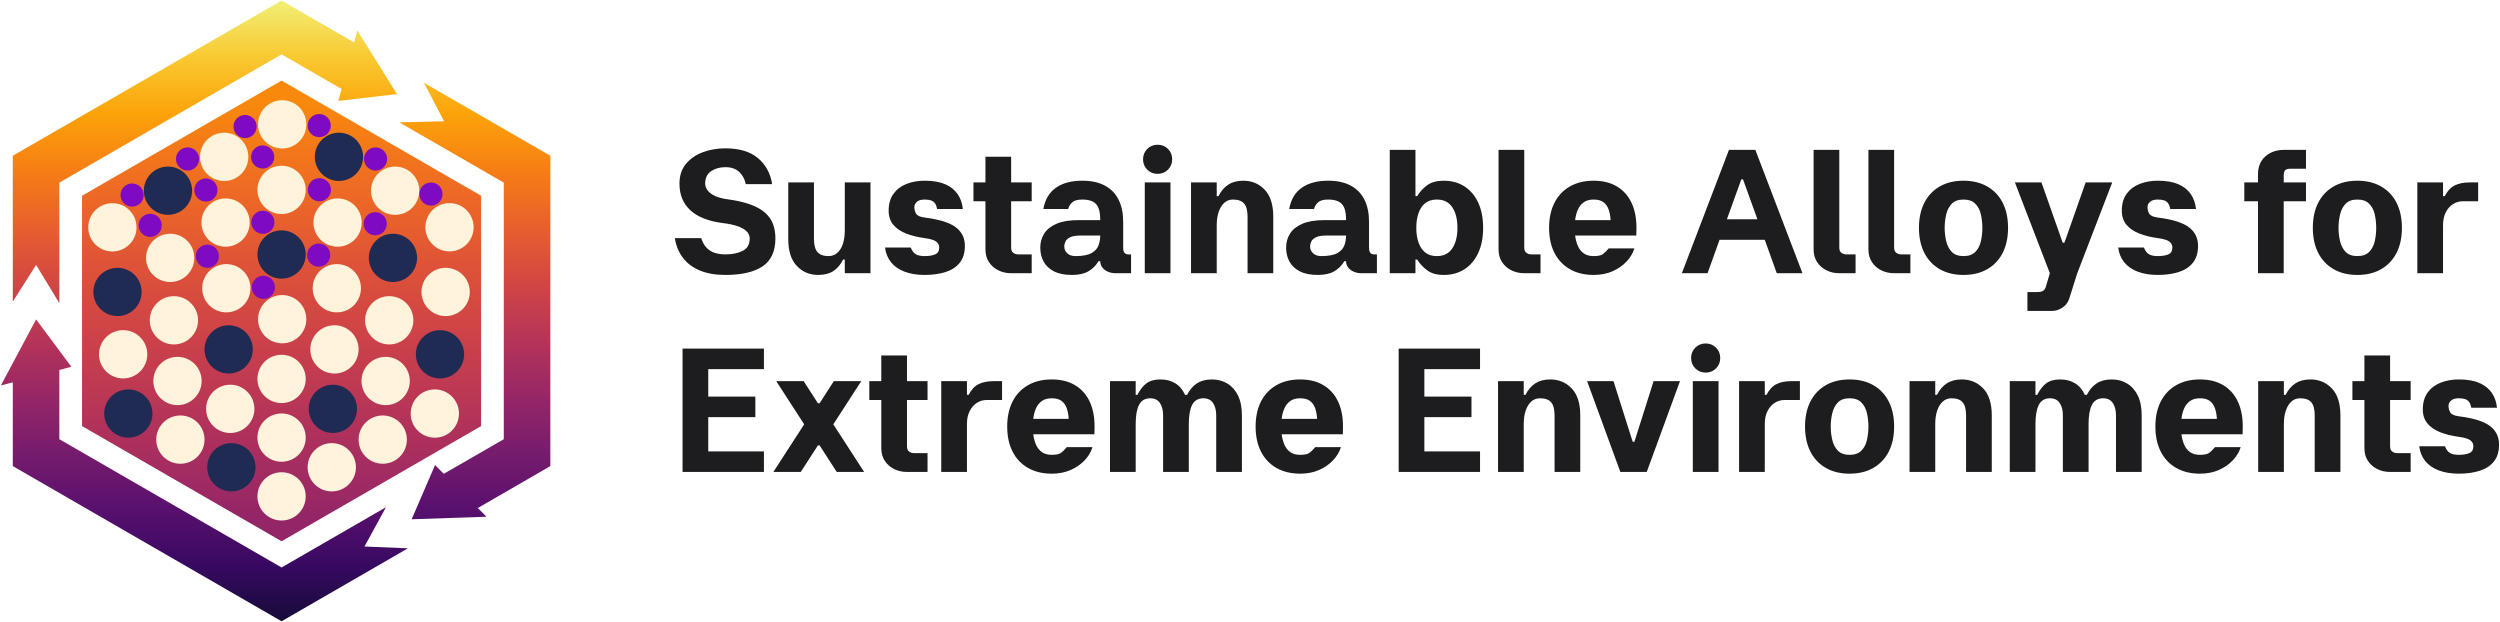
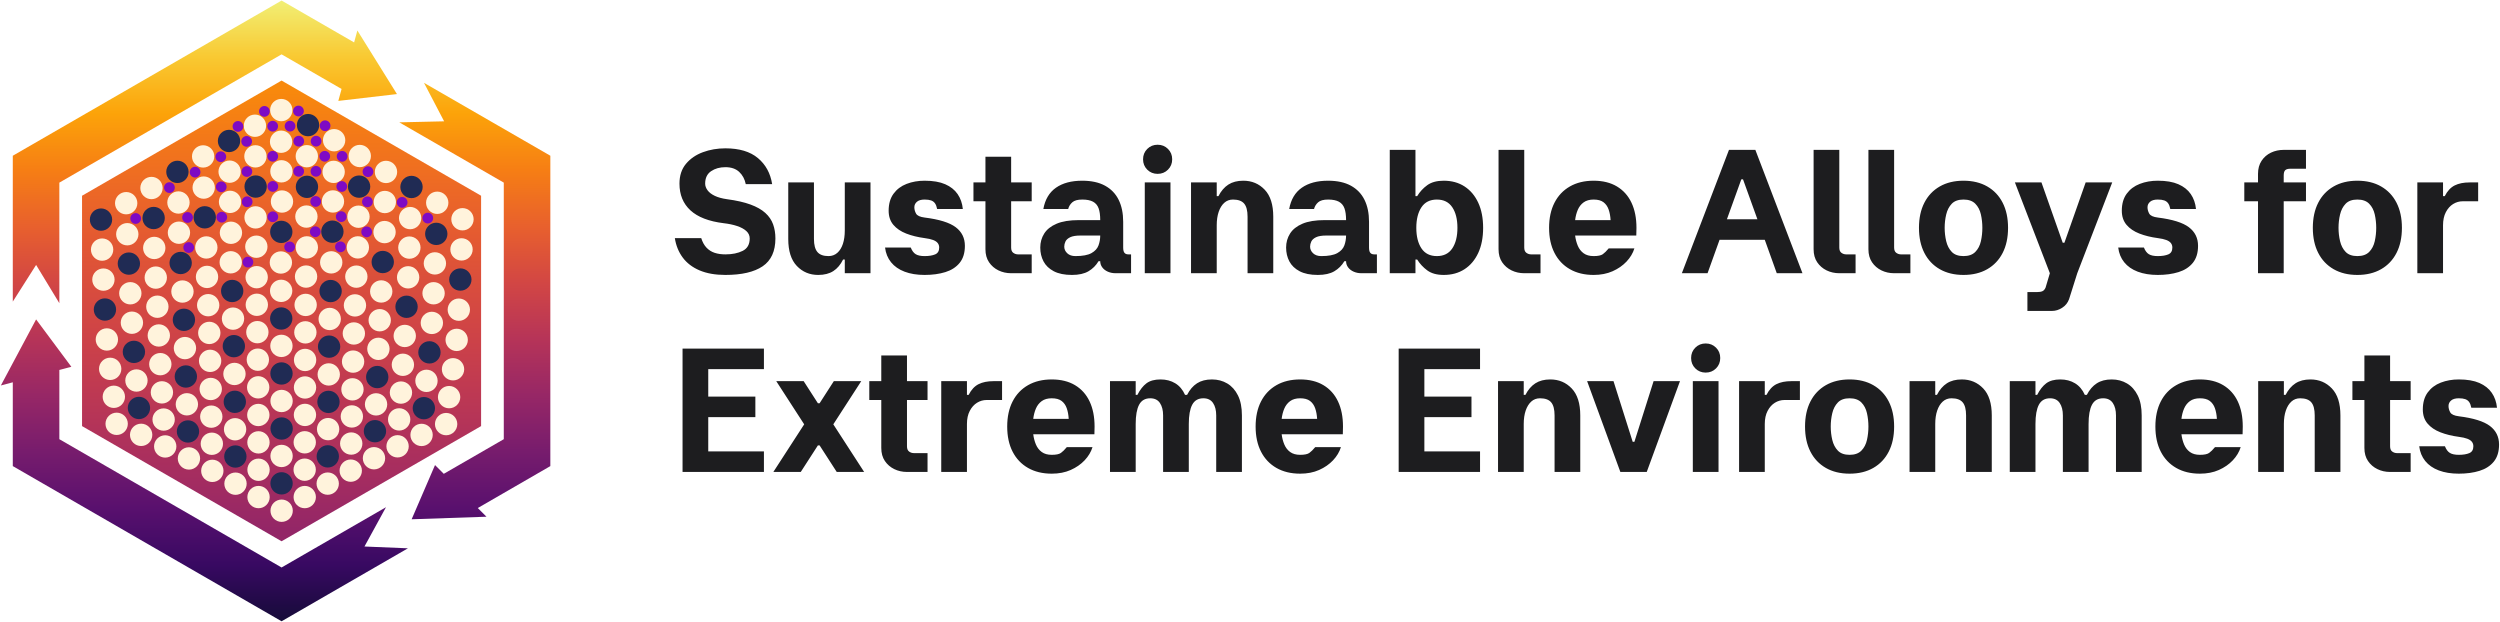
<svg xmlns="http://www.w3.org/2000/svg" viewBox="11.500 2.000 787.500 196.000" width="788" height="196">
  <svg x="0.00" y="0.00" width="200.00" height="200.00" viewBox="4 4 92 92" overflow="visible">
    <defs>
      <linearGradient id="ga" gradientUnits="userSpaceOnUse" x1="50" y1="5.0" x2="50" y2="95.0">
        <stop offset="0.000" stop-color="#f1ef75" />
        <stop offset="0.091" stop-color="#f9c932" />
        <stop offset="0.182" stop-color="#fca309" />
        <stop offset="0.273" stop-color="#f67e14" />
        <stop offset="0.364" stop-color="#e8602d" />
        <stop offset="0.455" stop-color="#d24644" />
        <stop offset="0.545" stop-color="#b63458" />
        <stop offset="0.636" stop-color="#972766" />
        <stop offset="0.727" stop-color="#771c6d" />
        <stop offset="0.818" stop-color="#59106e" />
        <stop offset="0.909" stop-color="#380962" />
        <stop offset="1.000" stop-color="#160b39" />
      </linearGradient>
-       <linearGradient id="gi" gradientUnits="userSpaceOnUse" x1="50" y1="19.79" x2="50" y2="79.89">
+       <linearGradient id="gi" gradientUnits="userSpaceOnUse" x1="50" y1="17.88" x2="50" y2="81.97">
        <stop offset="0.000" stop-color="#f8890c" />
        <stop offset="0.111" stop-color="#f37819" />
        <stop offset="0.222" stop-color="#ed6925" />
        <stop offset="0.333" stop-color="#e45a31" />
        <stop offset="0.444" stop-color="#d94d3d" />
        <stop offset="0.556" stop-color="#ce4347" />
        <stop offset="0.667" stop-color="#c03a51" />
        <stop offset="0.778" stop-color="#b1325a" />
        <stop offset="0.889" stop-color="#a32c61" />
        <stop offset="1.000" stop-color="#932667" />
      </linearGradient>
    </defs>
    <path d="M70.65,16.93 L88.97,27.50 L88.97,72.50 L78.45,78.58 L79.71,79.84 L68.86,80.21 L72.25,72.35 L73.52,73.62 L82.22,68.60 L82.22,31.40 L67.07,22.66 L73.57,22.51Z" fill="url(#ga)" />
    <path d="M68.32,84.42 L50.00,95.00 L11.03,72.50 L11.03,60.35 L9.30,60.81 L14.41,51.23 L19.52,58.10 L17.78,58.56 L17.78,68.60 L50.00,87.20 L65.14,78.46 L62.02,84.16Z" fill="url(#ga)" />
    <path d="M11.03,48.65 L11.03,27.50 L50.00,5.00 L60.52,11.07 L60.99,9.34 L66.73,18.56 L58.23,19.55 L58.70,17.82 L50.00,12.80 L17.78,31.40 L17.78,48.88 L14.41,43.33Z" fill="url(#ga)" />
    <path d="M50.00,16.60 L78.93,33.30 L78.93,66.70 L50.00,83.40 L21.07,66.70 L21.07,33.30Z" fill="url(#gi)" />
-     <circle cx="50.00" cy="76.89" r="3.50" fill="#fff3dc" />
-     <circle cx="57.28" cy="72.67" r="3.50" fill="#fff3dc" />
-     <circle cx="64.67" cy="68.66" r="3.50" fill="#fff3dc" />
-     <circle cx="72.22" cy="64.88" r="3.50" fill="#fff3dc" />
-     <circle cx="42.72" cy="72.67" r="3.50" fill="#202b54" />
-     <circle cx="50.00" cy="68.37" r="3.50" fill="#fff3dc" />
-     <circle cx="57.44" cy="64.20" r="3.50" fill="#202b54" />
-     <circle cx="65.09" cy="60.16" r="3.50" fill="#fff3dc" />
-     <circle cx="72.97" cy="56.29" r="3.50" fill="#202b54" />
-     <circle cx="35.33" cy="68.66" r="3.50" fill="#fff3dc" />
-     <circle cx="42.56" cy="64.20" r="3.50" fill="#fff3dc" />
-     <circle cx="50.00" cy="59.86" r="3.50" fill="#fff3dc" />
-     <circle cx="57.67" cy="55.58" r="3.50" fill="#fff3dc" />
-     <circle cx="65.61" cy="51.36" r="3.50" fill="#fff3dc" />
-     <circle cx="73.79" cy="47.25" r="3.50" fill="#fff3dc" />
-     <circle cx="27.78" cy="64.88" r="3.50" fill="#202b54" />
-     <circle cx="34.91" cy="60.16" r="3.50" fill="#fff3dc" />
-     <circle cx="42.33" cy="55.58" r="3.50" fill="#202b54" />
-     <circle cx="50.09" cy="51.20" r="3.50" fill="#fff3dc" />
-     <circle cx="58.01" cy="46.71" r="3.50" fill="#fff3dc" />
-     <circle cx="66.15" cy="42.31" r="3.50" fill="#202b54" />
-     <circle cx="74.35" cy="37.87" r="3.50" fill="#fff3dc" />
-     <circle cx="27.03" cy="56.29" r="3.50" fill="#fff3dc" />
-     <circle cx="34.39" cy="51.36" r="3.50" fill="#fff3dc" />
-     <circle cx="41.99" cy="46.71" r="3.50" fill="#fff3dc" />
-     <circle cx="50.00" cy="41.82" r="3.50" fill="#202b54" />
-     <circle cx="58.12" cy="37.19" r="3.50" fill="#fff3dc" />
-     <circle cx="66.47" cy="32.57" r="3.50" fill="#fff3dc" />
-     <circle cx="26.21" cy="47.25" r="3.50" fill="#202b54" />
-     <circle cx="33.85" cy="42.31" r="3.50" fill="#fff3dc" />
-     <circle cx="41.88" cy="37.19" r="3.50" fill="#fff3dc" />
-     <circle cx="50.00" cy="32.45" r="3.50" fill="#fff3dc" />
-     <circle cx="58.32" cy="27.66" r="3.50" fill="#202b54" />
-     <circle cx="25.47" cy="37.88" r="3.50" fill="#fff3dc" />
-     <circle cx="33.53" cy="32.57" r="3.50" fill="#202b54" />
-     <circle cx="41.68" cy="27.66" r="3.50" fill="#fff3dc" />
-     <circle cx="50.09" cy="22.95" r="3.50" fill="#fff3dc" />
-     <circle cx="47.36" cy="46.58" r="1.68" fill="#7e0ac4" />
-     <circle cx="55.38" cy="41.91" r="1.68" fill="#7e0ac4" />
-     <circle cx="63.58" cy="37.36" r="1.68" fill="#7e0ac4" />
-     <circle cx="39.24" cy="42.07" r="1.68" fill="#7e0ac4" />
-     <circle cx="47.29" cy="37.15" r="1.68" fill="#7e0ac4" />
-     <circle cx="55.48" cy="32.43" r="1.68" fill="#7e0ac4" />
-     <circle cx="30.95" cy="37.59" r="1.68" fill="#7e0ac4" />
-     <circle cx="39.03" cy="32.47" r="1.68" fill="#7e0ac4" />
-     <circle cx="47.26" cy="27.68" r="1.68" fill="#7e0ac4" />
-     <circle cx="71.66" cy="33.06" r="1.68" fill="#7e0ac4" />
-     <circle cx="63.63" cy="27.97" r="1.68" fill="#7e0ac4" />
-     <circle cx="55.46" cy="23.13" r="1.68" fill="#7e0ac4" />
-     <circle cx="28.33" cy="33.20" r="1.68" fill="#7e0ac4" />
-     <circle cx="36.37" cy="27.97" r="1.68" fill="#7e0ac4" />
-     <circle cx="44.71" cy="23.27" r="1.68" fill="#7e0ac4" />
+     <circle cx="50.01" cy="78.97" r="1.62" fill="#fff3dc" />
+     <circle cx="53.36" cy="76.99" r="1.62" fill="#fff3dc" />
+     <circle cx="56.69" cy="75.04" r="1.62" fill="#fff3dc" />
+     <circle cx="60.03" cy="73.16" r="1.62" fill="#fff3dc" />
+     <circle cx="63.40" cy="71.36" r="1.62" fill="#fff3dc" />
+     <circle cx="66.82" cy="69.63" r="1.62" fill="#fff3dc" />
+     <circle cx="70.30" cy="67.98" r="1.62" fill="#fff3dc" />
+     <circle cx="73.86" cy="66.41" r="1.62" fill="#fff3dc" />
+     <circle cx="46.66" cy="76.99" r="1.62" fill="#fff3dc" />
+     <circle cx="50.00" cy="75.00" r="1.62" fill="#202b54" />
+     <circle cx="53.35" cy="73.02" r="1.62" fill="#fff3dc" />
+     <circle cx="56.70" cy="71.09" r="1.62" fill="#202b54" />
+     <circle cx="60.10" cy="69.23" r="1.62" fill="#fff3dc" />
+     <circle cx="63.54" cy="67.44" r="1.62" fill="#202b54" />
+     <circle cx="67.05" cy="65.73" r="1.62" fill="#fff3dc" />
+     <circle cx="70.63" cy="64.10" r="1.62" fill="#202b54" />
+     <circle cx="74.29" cy="62.50" r="1.62" fill="#fff3dc" />
+     <circle cx="43.32" cy="75.05" r="1.62" fill="#fff3dc" />
+     <circle cx="46.66" cy="73.03" r="1.62" fill="#fff3dc" />
+     <circle cx="50.00" cy="71.03" r="1.62" fill="#fff3dc" />
+     <circle cx="53.36" cy="69.05" r="1.62" fill="#fff3dc" />
+     <circle cx="56.75" cy="67.14" r="1.62" fill="#fff3dc" />
+     <circle cx="60.19" cy="65.30" r="1.62" fill="#fff3dc" />
+     <circle cx="63.70" cy="63.55" r="1.62" fill="#fff3dc" />
+     <circle cx="67.31" cy="61.84" r="1.62" fill="#fff3dc" />
+     <circle cx="71.01" cy="60.14" r="1.62" fill="#fff3dc" />
+     <circle cx="74.86" cy="58.46" r="1.62" fill="#fff3dc" />
+     <circle cx="39.96" cy="73.19" r="1.62" fill="#fff3dc" />
+     <circle cx="43.30" cy="71.11" r="1.62" fill="#202b54" />
+     <circle cx="46.65" cy="69.06" r="1.62" fill="#fff3dc" />
+     <circle cx="50.01" cy="67.05" r="1.62" fill="#202b54" />
+     <circle cx="53.39" cy="65.08" r="1.62" fill="#fff3dc" />
+     <circle cx="56.80" cy="63.19" r="1.62" fill="#202b54" />
+     <circle cx="60.28" cy="61.37" r="1.62" fill="#fff3dc" />
+     <circle cx="63.87" cy="59.59" r="1.62" fill="#202b54" />
+     <circle cx="67.59" cy="57.81" r="1.62" fill="#fff3dc" />
+     <circle cx="71.44" cy="56.01" r="1.62" fill="#202b54" />
+     <circle cx="75.39" cy="54.20" r="1.62" fill="#fff3dc" />
+     <circle cx="36.57" cy="71.39" r="1.62" fill="#fff3dc" />
+     <circle cx="39.89" cy="69.26" r="1.62" fill="#fff3dc" />
+     <circle cx="43.26" cy="67.16" r="1.62" fill="#fff3dc" />
+     <circle cx="46.63" cy="65.09" r="1.62" fill="#fff3dc" />
+     <circle cx="50.00" cy="63.06" r="1.62" fill="#fff3dc" />
+     <circle cx="53.40" cy="61.10" r="1.62" fill="#fff3dc" />
+     <circle cx="56.84" cy="59.21" r="1.62" fill="#fff3dc" />
+     <circle cx="60.37" cy="57.35" r="1.62" fill="#fff3dc" />
+     <circle cx="64.04" cy="55.50" r="1.62" fill="#fff3dc" />
+     <circle cx="67.86" cy="53.63" r="1.62" fill="#fff3dc" />
+     <circle cx="71.79" cy="51.74" r="1.62" fill="#fff3dc" />
+     <circle cx="75.70" cy="49.82" r="1.62" fill="#fff3dc" />
+     <circle cx="33.13" cy="69.65" r="1.62" fill="#fff3dc" />
+     <circle cx="36.43" cy="67.48" r="1.62" fill="#202b54" />
+     <circle cx="39.81" cy="65.33" r="1.62" fill="#fff3dc" />
+     <circle cx="43.22" cy="63.18" r="1.62" fill="#202b54" />
+     <circle cx="46.61" cy="61.08" r="1.62" fill="#fff3dc" />
+     <circle cx="49.99" cy="59.07" r="1.62" fill="#202b54" />
+     <circle cx="53.41" cy="57.11" r="1.62" fill="#fff3dc" />
+     <circle cx="56.89" cy="55.18" r="1.62" fill="#202b54" />
+     <circle cx="60.48" cy="53.27" r="1.62" fill="#fff3dc" />
+     <circle cx="64.23" cy="51.35" r="1.62" fill="#fff3dc" />
+     <circle cx="68.12" cy="49.40" r="1.62" fill="#202b54" />
+     <circle cx="72.04" cy="47.44" r="1.62" fill="#fff3dc" />
+     <circle cx="75.92" cy="45.45" r="1.62" fill="#202b54" />
+     <circle cx="29.64" cy="67.97" r="1.62" fill="#fff3dc" />
+     <circle cx="32.90" cy="65.75" r="1.62" fill="#fff3dc" />
+     <circle cx="36.27" cy="63.54" r="1.62" fill="#fff3dc" />
+     <circle cx="39.73" cy="61.32" r="1.62" fill="#fff3dc" />
+     <circle cx="43.17" cy="59.14" r="1.62" fill="#fff3dc" />
+     <circle cx="46.56" cy="57.07" r="1.62" fill="#fff3dc" />
+     <circle cx="49.98" cy="55.07" r="1.62" fill="#fff3dc" />
+     <circle cx="53.45" cy="53.11" r="1.62" fill="#fff3dc" />
+     <circle cx="56.98" cy="51.17" r="1.62" fill="#fff3dc" />
+     <circle cx="60.64" cy="49.20" r="1.62" fill="#fff3dc" />
+     <circle cx="64.45" cy="47.18" r="1.62" fill="#fff3dc" />
+     <circle cx="68.35" cy="45.13" r="1.62" fill="#fff3dc" />
+     <circle cx="72.23" cy="43.11" r="1.62" fill="#fff3dc" />
+     <circle cx="76.09" cy="41.08" r="1.62" fill="#fff3dc" />
+     <circle cx="26.09" cy="66.37" r="1.62" fill="#fff3dc" />
+     <circle cx="29.32" cy="64.07" r="1.62" fill="#202b54" />
+     <circle cx="32.65" cy="61.81" r="1.62" fill="#fff3dc" />
+     <circle cx="36.12" cy="59.51" r="1.62" fill="#202b54" />
+     <circle cx="39.64" cy="57.24" r="1.62" fill="#fff3dc" />
+     <circle cx="43.08" cy="55.11" r="1.62" fill="#202b54" />
+     <circle cx="46.49" cy="53.08" r="1.62" fill="#fff3dc" />
+     <circle cx="49.95" cy="51.10" r="1.62" fill="#202b54" />
+     <circle cx="53.49" cy="49.13" r="1.62" fill="#fff3dc" />
+     <circle cx="57.11" cy="47.12" r="1.62" fill="#202b54" />
+     <circle cx="60.84" cy="45.03" r="1.62" fill="#fff3dc" />
+     <circle cx="64.67" cy="42.91" r="1.62" fill="#202b54" />
+     <circle cx="68.53" cy="40.82" r="1.62" fill="#fff3dc" />
+     <circle cx="72.43" cy="38.83" r="1.62" fill="#202b54" />
+     <circle cx="76.23" cy="36.71" r="1.62" fill="#fff3dc" />
+     <circle cx="25.68" cy="62.45" r="1.62" fill="#fff3dc" />
+     <circle cx="28.96" cy="60.09" r="1.62" fill="#fff3dc" />
+     <circle cx="32.42" cy="57.72" r="1.62" fill="#fff3dc" />
+     <circle cx="35.99" cy="55.39" r="1.62" fill="#fff3dc" />
+     <circle cx="39.52" cy="53.19" r="1.62" fill="#fff3dc" />
+     <circle cx="42.96" cy="51.12" r="1.62" fill="#fff3dc" />
+     <circle cx="46.41" cy="49.11" r="1.62" fill="#fff3dc" />
+     <circle cx="49.94" cy="47.09" r="1.62" fill="#fff3dc" />
+     <circle cx="53.55" cy="45.02" r="1.62" fill="#fff3dc" />
+     <circle cx="57.20" cy="42.96" r="1.62" fill="#fff3dc" />
+     <circle cx="61.06" cy="40.79" r="1.62" fill="#fff3dc" />
+     <circle cx="64.93" cy="38.57" r="1.62" fill="#fff3dc" />
+     <circle cx="68.64" cy="36.54" r="1.62" fill="#fff3dc" />
+     <circle cx="72.57" cy="34.32" r="1.62" fill="#fff3dc" />
+     <circle cx="25.15" cy="58.40" r="1.62" fill="#fff3dc" />
+     <circle cx="28.59" cy="55.94" r="1.62" fill="#202b54" />
+     <circle cx="32.20" cy="53.56" r="1.62" fill="#fff3dc" />
+     <circle cx="35.84" cy="51.29" r="1.62" fill="#202b54" />
+     <circle cx="39.36" cy="49.17" r="1.62" fill="#fff3dc" />
+     <circle cx="42.84" cy="47.11" r="1.62" fill="#202b54" />
+     <circle cx="46.39" cy="45.11" r="1.62" fill="#fff3dc" />
+     <circle cx="49.90" cy="42.98" r="1.62" fill="#fff3dc" />
+     <circle cx="53.66" cy="40.79" r="1.62" fill="#fff3dc" />
+     <circle cx="57.37" cy="38.51" r="1.62" fill="#202b54" />
+     <circle cx="61.15" cy="36.34" r="1.62" fill="#fff3dc" />
+     <circle cx="64.97" cy="34.21" r="1.62" fill="#fff3dc" />
+     <circle cx="68.84" cy="32.03" r="1.62" fill="#202b54" />
+     <circle cx="24.67" cy="54.14" r="1.62" fill="#fff3dc" />
+     <circle cx="28.30" cy="51.71" r="1.62" fill="#fff3dc" />
+     <circle cx="31.99" cy="49.39" r="1.62" fill="#fff3dc" />
+     <circle cx="35.63" cy="47.19" r="1.62" fill="#fff3dc" />
+     <circle cx="39.19" cy="45.07" r="1.62" fill="#fff3dc" />
+     <circle cx="42.63" cy="42.95" r="1.62" fill="#fff3dc" />
+     <circle cx="46.34" cy="40.69" r="1.62" fill="#fff3dc" />
+     <circle cx="49.96" cy="38.54" r="1.62" fill="#202b54" />
+     <circle cx="53.60" cy="36.32" r="1.62" fill="#fff3dc" />
+     <circle cx="57.45" cy="34.13" r="1.62" fill="#fff3dc" />
+     <circle cx="61.24" cy="31.98" r="1.62" fill="#202b54" />
+     <circle cx="65.14" cy="29.85" r="1.62" fill="#fff3dc" />
+     <circle cx="24.39" cy="49.80" r="1.62" fill="#202b54" />
+     <circle cx="28.07" cy="47.44" r="1.62" fill="#fff3dc" />
+     <circle cx="31.76" cy="45.17" r="1.62" fill="#fff3dc" />
+     <circle cx="35.37" cy="43.05" r="1.62" fill="#202b54" />
+     <circle cx="39.09" cy="40.80" r="1.62" fill="#fff3dc" />
+     <circle cx="42.66" cy="38.67" r="1.62" fill="#fff3dc" />
+     <circle cx="46.23" cy="36.44" r="1.62" fill="#fff3dc" />
+     <circle cx="50.06" cy="34.14" r="1.62" fill="#fff3dc" />
+     <circle cx="53.68" cy="32.01" r="1.62" fill="#202b54" />
+     <circle cx="57.55" cy="29.84" r="1.62" fill="#fff3dc" />
+     <circle cx="61.34" cy="27.54" r="1.62" fill="#fff3dc" />
+     <circle cx="24.17" cy="45.46" r="1.62" fill="#fff3dc" />
+     <circle cx="27.86" cy="43.14" r="1.62" fill="#202b54" />
+     <circle cx="31.54" cy="40.87" r="1.62" fill="#fff3dc" />
+     <circle cx="35.12" cy="38.66" r="1.62" fill="#fff3dc" />
+     <circle cx="38.86" cy="36.43" r="1.62" fill="#202b54" />
+     <circle cx="42.53" cy="34.19" r="1.62" fill="#fff3dc" />
+     <circle cx="46.24" cy="31.97" r="1.62" fill="#202b54" />
+     <circle cx="49.98" cy="29.76" r="1.62" fill="#fff3dc" />
+     <circle cx="53.66" cy="27.57" r="1.62" fill="#fff3dc" />
+     <circle cx="57.62" cy="25.25" r="1.62" fill="#fff3dc" />
+     <circle cx="23.98" cy="41.11" r="1.62" fill="#fff3dc" />
+     <circle cx="27.63" cy="38.88" r="1.62" fill="#fff3dc" />
+     <circle cx="31.45" cy="36.53" r="1.62" fill="#202b54" />
+     <circle cx="35.05" cy="34.28" r="1.62" fill="#fff3dc" />
+     <circle cx="38.71" cy="32.12" r="1.62" fill="#fff3dc" />
+     <circle cx="42.47" cy="29.81" r="1.62" fill="#fff3dc" />
+     <circle cx="46.21" cy="27.59" r="1.62" fill="#fff3dc" />
+     <circle cx="49.93" cy="25.47" r="1.62" fill="#fff3dc" />
+     <circle cx="53.84" cy="23.06" r="1.62" fill="#202b54" />
+     <circle cx="23.82" cy="36.76" r="1.62" fill="#202b54" />
+     <circle cx="27.47" cy="34.38" r="1.62" fill="#fff3dc" />
+     <circle cx="31.14" cy="32.18" r="1.62" fill="#fff3dc" />
+     <circle cx="34.90" cy="29.84" r="1.62" fill="#202b54" />
+     <circle cx="38.63" cy="27.60" r="1.62" fill="#fff3dc" />
+     <circle cx="42.38" cy="25.36" r="1.62" fill="#202b54" />
+     <circle cx="46.14" cy="23.15" r="1.62" fill="#fff3dc" />
+     <circle cx="49.96" cy="20.88" r="1.62" fill="#fff3dc" />
+     <circle cx="54.89" cy="38.52" r="0.78" fill="#7e0ac4" />
+     <circle cx="41.25" cy="32.01" r="0.78" fill="#7e0ac4" />
+     <circle cx="54.95" cy="34.13" r="0.78" fill="#7e0ac4" />
+     <circle cx="55.01" cy="25.39" r="0.78" fill="#7e0ac4" />
+     <circle cx="58.54" cy="40.71" r="0.78" fill="#7e0ac4" />
+     <circle cx="37.46" cy="29.88" r="0.78" fill="#7e0ac4" />
+     <circle cx="36.54" cy="40.81" r="0.78" fill="#7e0ac4" />
+     <circle cx="51.23" cy="23.21" r="0.78" fill="#7e0ac4" />
+     <circle cx="45.01" cy="34.17" r="0.78" fill="#7e0ac4" />
+     <circle cx="51.17" cy="40.72" r="0.78" fill="#7e0ac4" />
+     <circle cx="71.20" cy="36.54" r="0.78" fill="#7e0ac4" />
+     <circle cx="48.72" cy="27.58" r="0.78" fill="#7e0ac4" />
+     <circle cx="28.85" cy="36.60" r="0.78" fill="#7e0ac4" />
+     <circle cx="58.65" cy="36.33" r="0.78" fill="#7e0ac4" />
+     <circle cx="36.37" cy="36.45" r="0.78" fill="#7e0ac4" />
+     <circle cx="45.12" cy="42.92" r="0.78" fill="#7e0ac4" />
+     <circle cx="62.53" cy="29.81" r="0.78" fill="#7e0ac4" />
+     <circle cx="33.74" cy="32.12" r="0.78" fill="#7e0ac4" />
+     <circle cx="41.33" cy="36.41" r="0.78" fill="#7e0ac4" />
+     <circle cx="44.94" cy="25.42" r="0.78" fill="#7e0ac4" />
+     <circle cx="62.45" cy="34.18" r="0.78" fill="#7e0ac4" />
+     <circle cx="41.19" cy="27.64" r="0.78" fill="#7e0ac4" />
+     <circle cx="48.73" cy="31.95" r="0.78" fill="#7e0ac4" />
+     <circle cx="48.73" cy="36.35" r="0.78" fill="#7e0ac4" />
+     <circle cx="67.48" cy="34.26" r="0.78" fill="#7e0ac4" />
+     <circle cx="52.48" cy="29.76" r="0.78" fill="#7e0ac4" />
+     <circle cx="62.34" cy="38.54" r="0.78" fill="#7e0ac4" />
+     <circle cx="58.73" cy="31.96" r="0.78" fill="#7e0ac4" />
+     <circle cx="58.78" cy="27.59" r="0.78" fill="#7e0ac4" />
+     <circle cx="44.97" cy="29.79" r="0.78" fill="#7e0ac4" />
+     <circle cx="48.71" cy="23.22" r="0.78" fill="#7e0ac4" />
+     <circle cx="52.49" cy="25.39" r="0.78" fill="#7e0ac4" />
+     <circle cx="56.26" cy="27.58" r="0.78" fill="#7e0ac4" />
+     <circle cx="54.99" cy="29.76" r="0.78" fill="#7e0ac4" />
+     <circle cx="56.31" cy="23.15" r="0.78" fill="#7e0ac4" />
+     <circle cx="52.45" cy="21.02" r="0.78" fill="#7e0ac4" />
+     <circle cx="43.68" cy="23.25" r="0.78" fill="#7e0ac4" />
+     <circle cx="47.51" cy="21.07" r="0.78" fill="#7e0ac4" />
  </svg>
  <path transform="translate(222.61,88.12)" d="M17.28 0.54Q12.528 0.54 9.153 -0.891Q5.778 -2.322 3.834 -4.941Q1.89 -7.56 1.35 -11.07H9.666Q10.26 -9.18 11.34 -8.046Q12.42 -6.912 13.905 -6.426Q15.39 -5.94 17.28 -5.94Q20.52 -5.94 22.734 -7.047Q24.948 -8.154 24.948 -10.962Q24.948 -12.312 23.895 -13.284Q22.842 -14.256 20.979 -14.877Q19.116 -15.498 16.74 -15.768Q9.72 -16.632 6.264 -19.818Q2.808 -23.004 2.808 -28.242Q2.808 -32.022 4.86 -34.479Q6.912 -36.936 10.206 -38.151Q13.5 -39.366 17.28 -39.366Q23.868 -39.366 27.54 -36.288Q31.212 -33.21 32.022 -28.08H23.706Q23.22 -30.456 21.627 -31.941Q20.034 -33.426 17.28 -33.426Q14.634 -33.426 12.771 -32.157Q10.908 -30.888 10.908 -28.242Q10.908 -27.162 11.664 -26.136Q12.42 -25.11 13.959 -24.381Q15.498 -23.652 17.82 -23.328Q22.248 -22.734 25.191 -21.654Q28.134 -20.574 29.862 -19.008Q31.59 -17.442 32.319 -15.417Q33.048 -13.392 33.048 -10.962Q33.048 -4.914 29.025 -2.187Q25.002 0.54 17.28 0.54ZM46.548 0.54Q42.498 0.54 39.798 -2.295Q37.098 -5.13 37.098 -10.8V-28.62H45.198V-10.8Q45.198 -7.992 46.278 -6.696Q47.358 -5.4 49.788 -5.4Q51.408 -5.4 52.569 -6.426Q53.73 -7.452 54.324 -9.261Q54.918 -11.07 54.918 -13.5V-28.62H63.018V0.0H54.918V-4.32H54.378Q53.19 -1.89 51.3 -0.675Q49.41 0.54 46.548 0.54ZM80.082 0.54Q76.464 0.54 73.764 -0.486Q71.064 -1.512 69.498 -3.456Q67.932 -5.4 67.608 -8.1H75.708Q76.302 -6.588 77.274 -5.994Q78.246 -5.4 80.082 -5.4Q82.134 -5.4 83.403 -5.94Q84.672 -6.48 84.672 -8.1Q84.672 -8.91 84.213 -9.504Q83.754 -10.098 82.755 -10.476Q81.756 -10.854 80.082 -11.07Q76.842 -11.502 74.277 -12.501Q71.712 -13.5 70.227 -15.255Q68.742 -17.01 68.742 -19.71Q68.742 -22.95 70.281 -25.056Q71.82 -27.162 74.412 -28.161Q77.004 -29.16 80.082 -29.16Q84.024 -29.16 86.562 -28.053Q89.1 -26.946 90.477 -24.948Q91.854 -22.95 92.124 -20.25H84.024Q83.808 -21.384 83.349 -22.032Q82.89 -22.68 82.107 -22.95Q81.324 -23.22 80.082 -23.22Q78.462 -23.22 77.652 -22.518Q76.842 -21.816 76.842 -20.79Q76.842 -19.764 77.382 -18.792Q77.922 -17.82 80.082 -17.55Q86.994 -16.686 89.883 -14.499Q92.772 -12.312 92.772 -8.64Q92.772 -5.292 91.125 -3.267Q89.478 -1.242 86.616 -0.351Q83.754 0.54 80.082 0.54ZM107.352 0.0Q105.192 0.0 103.356 -0.891Q101.52 -1.782 100.386 -3.456Q99.252 -5.13 99.252 -7.56V-22.68H95.472V-28.62H99.252V-36.72H107.352V-28.62H113.832V-22.68H107.352V-8.1Q107.352 -6.912 108.027 -6.426Q108.702 -5.94 109.512 -5.94H113.832V0.0ZM126.522 0.54Q123.012 0.54 120.798 -0.621Q118.584 -1.782 117.558 -3.726Q116.532 -5.67 116.532 -8.1Q116.532 -10.53 117.774 -12.501Q119.016 -14.472 121.689 -15.606Q124.362 -16.74 128.682 -16.74H135.432Q135.432 -19.062 134.919 -20.466Q134.406 -21.87 133.164 -22.545Q131.922 -23.22 129.762 -23.22Q127.602 -23.22 126.63 -22.356Q125.658 -21.492 125.334 -20.25H117.504Q118.314 -24.732 121.473 -26.946Q124.632 -29.16 129.762 -29.16Q134.082 -29.16 136.944 -27.594Q139.806 -26.028 141.237 -23.139Q142.668 -20.25 142.668 -16.2V-8.1Q142.668 -6.912 143.073 -6.426Q143.478 -5.94 144.288 -5.94H145.152V0.0H140.292Q138.942 0.0 137.835 -0.486Q136.728 -0.972 136.08 -1.836Q135.432 -2.7 135.432 -3.78H134.892Q133.704 -1.782 131.733 -0.621Q129.762 0.54 126.522 0.54ZM127.602 -5.4Q131.004 -5.4 132.678 -6.345Q134.352 -7.29 134.892 -8.775Q135.432 -10.26 135.432 -11.88H129.222Q127.062 -11.88 125.955 -11.34Q124.848 -10.8 124.47 -9.99Q124.092 -9.18 124.092 -8.37Q124.092 -7.182 125.037 -6.291Q125.982 -5.4 127.602 -5.4ZM149.472 0.0V-28.62H157.572V0.0ZM153.522 -31.32Q151.578 -31.32 150.255 -32.643Q148.932 -33.966 148.932 -35.91Q148.932 -37.854 150.255 -39.177Q151.578 -40.5 153.522 -40.5Q155.466 -40.5 156.789 -39.177Q158.112 -37.854 158.112 -35.91Q158.112 -33.966 156.789 -32.643Q155.466 -31.32 153.522 -31.32ZM164.052 0.0V-28.62H172.152V-24.3H172.692Q173.934 -26.73 175.824 -27.945Q177.714 -29.16 180.522 -29.16Q184.572 -29.16 187.272 -26.325Q189.972 -23.49 189.972 -17.82V0.0H181.872V-17.82Q181.872 -20.682 180.792 -21.951Q179.712 -23.22 177.282 -23.22Q175.662 -23.22 174.528 -22.194Q173.394 -21.168 172.773 -19.359Q172.152 -17.55 172.152 -15.12V0.0ZM204.012 0.54Q200.502 0.54 198.288 -0.621Q196.074 -1.782 195.048 -3.726Q194.022 -5.67 194.022 -8.1Q194.022 -10.53 195.264 -12.501Q196.506 -14.472 199.179 -15.606Q201.852 -16.74 206.172 -16.74H212.922Q212.922 -19.062 212.409 -20.466Q211.896 -21.87 210.654 -22.545Q209.412 -23.22 207.252 -23.22Q205.092 -23.22 204.12 -22.356Q203.148 -21.492 202.824 -20.25H194.994Q195.804 -24.732 198.963 -26.946Q202.122 -29.16 207.252 -29.16Q211.572 -29.16 214.434 -27.594Q217.296 -26.028 218.727 -23.139Q220.158 -20.25 220.158 -16.2V-8.1Q220.158 -6.912 220.563 -6.426Q220.968 -5.94 221.778 -5.94H222.642V0.0H217.782Q216.432 0.0 215.325 -0.486Q214.218 -0.972 213.57 -1.836Q212.922 -2.7 212.922 -3.78H212.382Q211.194 -1.782 209.223 -0.621Q207.252 0.54 204.012 0.54ZM205.092 -5.4Q208.494 -5.4 210.168 -6.345Q211.842 -7.29 212.382 -8.775Q212.922 -10.26 212.922 -11.88H206.712Q204.552 -11.88 203.445 -11.34Q202.338 -10.8 201.96 -9.99Q201.582 -9.18 201.582 -8.37Q201.582 -7.182 202.527 -6.291Q203.472 -5.4 205.092 -5.4ZM243.702 0.54Q240.462 0.54 238.518 -0.891Q236.574 -2.322 235.332 -4.32H234.792V0.0H226.692V-38.88H234.792V-24.3H235.332Q236.574 -26.352 238.518 -27.756Q240.462 -29.16 243.702 -29.16Q247.482 -29.16 250.263 -27.351Q253.044 -25.542 254.583 -22.221Q256.122 -18.9 256.122 -14.31Q256.122 -9.72 254.583 -6.399Q253.044 -3.078 250.263 -1.269Q247.482 0.54 243.702 0.54ZM241.542 -5.4Q244.782 -5.4 246.402 -7.83Q248.022 -10.26 248.022 -14.31Q248.022 -18.36 246.402 -20.79Q244.782 -23.22 241.542 -23.22Q238.302 -23.22 236.682 -20.79Q235.062 -18.36 235.062 -14.31Q235.062 -10.26 236.682 -7.83Q238.302 -5.4 241.542 -5.4ZM269.082 0.0Q266.922 0.0 265.086 -0.891Q263.25 -1.782 262.116 -3.456Q260.982 -5.13 260.982 -7.56V-38.88H269.082V-8.1Q269.082 -6.912 269.757 -6.426Q270.432 -5.94 271.242 -5.94H274.212V0.0ZM290.952 0.54Q286.632 0.54 283.473 -1.269Q280.314 -3.078 278.613 -6.399Q276.912 -9.72 276.912 -14.31Q276.912 -18.9 278.613 -22.221Q280.314 -25.542 283.473 -27.351Q286.632 -29.16 290.952 -29.16Q295.272 -29.16 298.296 -27.351Q301.32 -25.542 302.886 -22.221Q304.452 -18.9 304.452 -14.31L304.398 -11.88H285.12Q285.336 -10.152 285.957 -8.667Q286.578 -7.182 287.793 -6.291Q289.008 -5.4 290.952 -5.4Q293.004 -5.4 293.841 -5.994Q294.678 -6.588 295.704 -7.83H303.804Q303.102 -5.562 301.32 -3.672Q299.538 -1.782 296.919 -0.621Q294.3 0.54 290.952 0.54ZM285.12 -16.74H296.298Q296.19 -18.63 295.677 -20.088Q295.164 -21.546 294.057 -22.383Q292.95 -23.22 290.952 -23.22Q289.008 -23.22 287.793 -22.329Q286.578 -21.438 285.957 -19.98Q285.336 -18.522 285.12 -16.74ZM318.762 0.0 333.612 -38.88H341.928L356.778 0.0H348.678L344.898 -10.53H330.642L326.862 0.0ZM332.964 -17.01H342.576L338.04 -29.592H337.5ZM368.388 0.0Q366.228 0.0 364.392 -0.891Q362.556 -1.782 361.422 -3.456Q360.288 -5.13 360.288 -7.56V-38.88H368.388V-8.1Q368.388 -6.912 369.063 -6.426Q369.738 -5.94 370.548 -5.94H373.518V0.0ZM385.668 0.0Q383.508 0.0 381.672 -0.891Q379.836 -1.782 378.702 -3.456Q377.568 -5.13 377.568 -7.56V-38.88H385.668V-8.1Q385.668 -6.912 386.343 -6.426Q387.018 -5.94 387.828 -5.94H390.798V0.0ZM407.538 0.54Q403.218 0.54 400.059 -1.269Q396.9 -3.078 395.199 -6.399Q393.498 -9.72 393.498 -14.31Q393.498 -18.9 395.199 -22.221Q396.9 -25.542 400.059 -27.351Q403.218 -29.16 407.538 -29.16Q411.858 -29.16 415.017 -27.351Q418.176 -25.542 419.877 -22.221Q421.578 -18.9 421.578 -14.31Q421.578 -9.72 419.877 -6.399Q418.176 -3.078 415.017 -1.269Q411.858 0.54 407.538 0.54ZM407.538 -5.4Q409.968 -5.4 411.264 -6.723Q412.56 -8.046 413.019 -10.098Q413.478 -12.15 413.478 -14.31Q413.478 -16.47 413.019 -18.522Q412.56 -20.574 411.264 -21.897Q409.968 -23.22 407.538 -23.22Q405.108 -23.22 403.839 -21.897Q402.57 -20.574 402.084 -18.522Q401.598 -16.47 401.598 -14.31Q401.598 -12.15 402.084 -10.098Q402.57 -8.046 403.839 -6.723Q405.108 -5.4 407.538 -5.4ZM427.68 11.88V5.94H430.704Q431.784 5.94 432.405 5.67Q433.026 5.4 433.404 4.536L434.754 0.0L423.738 -28.62H432.108L438.804 -9.612H439.344L446.04 -28.62H454.41L443.394 0.0L440.802 8.208Q440.154 9.936 438.615 10.908Q437.076 11.88 435.51 11.88ZM468.774 0.54Q465.156 0.54 462.456 -0.486Q459.756 -1.512 458.19 -3.456Q456.624 -5.4 456.3 -8.1H464.4Q464.994 -6.588 465.966 -5.994Q466.938 -5.4 468.774 -5.4Q470.826 -5.4 472.095 -5.94Q473.364 -6.48 473.364 -8.1Q473.364 -8.91 472.905 -9.504Q472.446 -10.098 471.447 -10.476Q470.448 -10.854 468.774 -11.07Q465.534 -11.502 462.969 -12.501Q460.404 -13.5 458.919 -15.255Q457.434 -17.01 457.434 -19.71Q457.434 -22.95 458.973 -25.056Q460.512 -27.162 463.104 -28.161Q465.696 -29.16 468.774 -29.16Q472.716 -29.16 475.254 -28.053Q477.792 -26.946 479.169 -24.948Q480.546 -22.95 480.816 -20.25H472.716Q472.5 -21.384 472.041 -22.032Q471.582 -22.68 470.799 -22.95Q470.016 -23.22 468.774 -23.22Q467.154 -23.22 466.344 -22.518Q465.534 -21.816 465.534 -20.79Q465.534 -19.764 466.074 -18.792Q466.614 -17.82 468.774 -17.55Q475.686 -16.686 478.575 -14.499Q481.464 -12.312 481.464 -8.64Q481.464 -5.292 479.817 -3.267Q478.17 -1.242 475.308 -0.351Q472.446 0.54 468.774 0.54ZM500.364 0.0V-22.68H496.044V-28.62H500.364V-31.32Q500.364 -33.75 501.498 -35.451Q502.632 -37.152 504.468 -38.016Q506.304 -38.88 508.464 -38.88H515.484V-32.94H510.624Q509.436 -32.94 508.95 -32.481Q508.464 -32.022 508.464 -30.78V-28.62H515.484V-22.68H508.464V0.0ZM531.684 0.54Q527.364 0.54 524.205 -1.269Q521.046 -3.078 519.345 -6.399Q517.644 -9.72 517.644 -14.31Q517.644 -18.9 519.345 -22.221Q521.046 -25.542 524.205 -27.351Q527.364 -29.16 531.684 -29.16Q536.004 -29.16 539.163 -27.351Q542.322 -25.542 544.023 -22.221Q545.724 -18.9 545.724 -14.31Q545.724 -9.72 544.023 -6.399Q542.322 -3.078 539.163 -1.269Q536.004 0.54 531.684 0.54ZM531.684 -5.4Q534.114 -5.4 535.41 -6.723Q536.706 -8.046 537.165 -10.098Q537.624 -12.15 537.624 -14.31Q537.624 -16.47 537.165 -18.522Q536.706 -20.574 535.41 -21.897Q534.114 -23.22 531.684 -23.22Q529.254 -23.22 527.985 -21.897Q526.716 -20.574 526.23 -18.522Q525.744 -16.47 525.744 -14.31Q525.744 -12.15 526.23 -10.098Q526.716 -8.046 527.985 -6.723Q529.254 -5.4 531.684 -5.4ZM550.584 0.0V-28.62H558.684V-24.3H559.224Q560.466 -26.73 562.356 -27.675Q564.246 -28.62 567.054 -28.62H569.754V-22.68H564.894Q563.274 -22.68 561.87 -21.816Q560.466 -20.952 559.575 -19.251Q558.684 -17.55 558.684 -15.12V0.0Z" fill="#1d1d1f" />
  <path transform="translate(222.61,150.76)" d="M3.78 0.0V-38.88H29.43V-32.4H11.88V-23.76H26.73V-17.28H11.88V-6.48H29.43V0.0ZM32.4 0.0 42.12 -15.012 33.318 -28.62H41.958L46.44 -21.654H46.98L51.462 -28.62H60.102L51.3 -15.012L61.02 0.0H52.38L46.98 -8.37H46.44L41.04 0.0ZM74.52 0.0Q72.36 0.0 70.524 -0.891Q68.688 -1.782 67.554 -3.456Q66.42 -5.13 66.42 -7.56V-22.68H62.64V-28.62H66.42V-36.72H74.52V-28.62H81.0V-22.68H74.52V-8.1Q74.52 -6.912 75.195 -6.426Q75.87 -5.94 76.68 -5.94H81.0V0.0ZM85.32 0.0V-28.62H93.42V-24.3H93.96Q95.202 -26.73 97.092 -27.675Q98.982 -28.62 101.79 -28.62H104.49V-22.68H99.63Q98.01 -22.68 96.606 -21.816Q95.202 -20.952 94.311 -19.251Q93.42 -17.55 93.42 -15.12V0.0ZM120.15 0.54Q115.83 0.54 112.671 -1.269Q109.512 -3.078 107.811 -6.399Q106.11 -9.72 106.11 -14.31Q106.11 -18.9 107.811 -22.221Q109.512 -25.542 112.671 -27.351Q115.83 -29.16 120.15 -29.16Q124.47 -29.16 127.494 -27.351Q130.518 -25.542 132.084 -22.221Q133.65 -18.9 133.65 -14.31L133.596 -11.88H114.318Q114.534 -10.152 115.155 -8.667Q115.776 -7.182 116.991 -6.291Q118.206 -5.4 120.15 -5.4Q122.202 -5.4 123.039 -5.994Q123.876 -6.588 124.902 -7.83H133.002Q132.3 -5.562 130.518 -3.672Q128.736 -1.782 126.117 -0.621Q123.498 0.54 120.15 0.54ZM114.318 -16.74H125.496Q125.388 -18.63 124.875 -20.088Q124.362 -21.546 123.255 -22.383Q122.148 -23.22 120.15 -23.22Q118.206 -23.22 116.991 -22.329Q115.776 -21.438 115.155 -19.98Q114.534 -18.522 114.318 -16.74ZM138.51 0.0V-28.62H146.61V-24.3H147.15Q148.392 -26.73 150.012 -27.945Q151.632 -29.16 154.44 -29.16Q157.086 -29.16 159.084 -27.945Q161.082 -26.73 162.162 -24.3H162.81Q164.052 -26.73 165.942 -27.945Q167.832 -29.16 170.64 -29.16Q173.34 -29.16 175.473 -27.891Q177.606 -26.622 178.848 -24.111Q180.09 -21.6 180.09 -17.82V0.0H171.99V-17.82Q171.99 -20.25 170.991 -21.735Q169.992 -23.22 167.94 -23.22Q165.51 -23.22 164.43 -21.195Q163.35 -19.17 163.35 -15.12V0.0H155.25V-17.82Q155.25 -20.25 154.251 -21.735Q153.252 -23.22 151.2 -23.22Q148.77 -23.22 147.69 -21.195Q146.61 -19.17 146.61 -15.12V0.0ZM198.45 0.54Q194.13 0.54 190.971 -1.269Q187.812 -3.078 186.111 -6.399Q184.41 -9.72 184.41 -14.31Q184.41 -18.9 186.111 -22.221Q187.812 -25.542 190.971 -27.351Q194.13 -29.16 198.45 -29.16Q202.77 -29.16 205.794 -27.351Q208.818 -25.542 210.384 -22.221Q211.95 -18.9 211.95 -14.31L211.896 -11.88H192.618Q192.834 -10.152 193.455 -8.667Q194.076 -7.182 195.291 -6.291Q196.506 -5.4 198.45 -5.4Q200.502 -5.4 201.339 -5.994Q202.176 -6.588 203.202 -7.83H211.302Q210.6 -5.562 208.818 -3.672Q207.036 -1.782 204.417 -0.621Q201.798 0.54 198.45 0.54ZM192.618 -16.74H203.796Q203.688 -18.63 203.175 -20.088Q202.662 -21.546 201.555 -22.383Q200.448 -23.22 198.45 -23.22Q196.506 -23.22 195.291 -22.329Q194.076 -21.438 193.455 -19.98Q192.834 -18.522 192.618 -16.74ZM229.5 0.0V-38.88H255.15V-32.4H237.6V-23.76H252.45V-17.28H237.6V-6.48H255.15V0.0ZM260.82 0.0V-28.62H268.92V-24.3H269.46Q270.702 -26.73 272.592 -27.945Q274.482 -29.16 277.29 -29.16Q281.34 -29.16 284.04 -26.325Q286.74 -23.49 286.74 -17.82V0.0H278.64V-17.82Q278.64 -20.682 277.56 -21.951Q276.48 -23.22 274.05 -23.22Q272.43 -23.22 271.296 -22.194Q270.162 -21.168 269.541 -19.359Q268.92 -17.55 268.92 -15.12V0.0ZM299.376 0.0 288.9 -28.62H297.216L303.264 -9.504H303.804L309.852 -28.62H318.168L307.692 0.0ZM322.218 0.0V-28.62H330.318V0.0ZM326.268 -31.32Q324.324 -31.32 323.001 -32.643Q321.678 -33.966 321.678 -35.91Q321.678 -37.854 323.001 -39.177Q324.324 -40.5 326.268 -40.5Q328.212 -40.5 329.535 -39.177Q330.858 -37.854 330.858 -35.91Q330.858 -33.966 329.535 -32.643Q328.212 -31.32 326.268 -31.32ZM336.798 0.0V-28.62H344.898V-24.3H345.438Q346.68 -26.73 348.57 -27.675Q350.46 -28.62 353.268 -28.62H355.968V-22.68H351.108Q349.488 -22.68 348.084 -21.816Q346.68 -20.952 345.789 -19.251Q344.898 -17.55 344.898 -15.12V0.0ZM371.628 0.54Q367.308 0.54 364.149 -1.269Q360.99 -3.078 359.289 -6.399Q357.588 -9.72 357.588 -14.31Q357.588 -18.9 359.289 -22.221Q360.99 -25.542 364.149 -27.351Q367.308 -29.16 371.628 -29.16Q375.948 -29.16 379.107 -27.351Q382.266 -25.542 383.967 -22.221Q385.668 -18.9 385.668 -14.31Q385.668 -9.72 383.967 -6.399Q382.266 -3.078 379.107 -1.269Q375.948 0.54 371.628 0.54ZM371.628 -5.4Q374.058 -5.4 375.354 -6.723Q376.65 -8.046 377.109 -10.098Q377.568 -12.15 377.568 -14.31Q377.568 -16.47 377.109 -18.522Q376.65 -20.574 375.354 -21.897Q374.058 -23.22 371.628 -23.22Q369.198 -23.22 367.929 -21.897Q366.66 -20.574 366.174 -18.522Q365.688 -16.47 365.688 -14.31Q365.688 -12.15 366.174 -10.098Q366.66 -8.046 367.929 -6.723Q369.198 -5.4 371.628 -5.4ZM390.528 0.0V-28.62H398.628V-24.3H399.168Q400.41 -26.73 402.3 -27.945Q404.19 -29.16 406.998 -29.16Q411.048 -29.16 413.748 -26.325Q416.448 -23.49 416.448 -17.82V0.0H408.348V-17.82Q408.348 -20.682 407.268 -21.951Q406.188 -23.22 403.758 -23.22Q402.138 -23.22 401.004 -22.194Q399.87 -21.168 399.249 -19.359Q398.628 -17.55 398.628 -15.12V0.0ZM422.118 0.0V-28.62H430.218V-24.3H430.758Q432.0 -26.73 433.62 -27.945Q435.24 -29.16 438.048 -29.16Q440.694 -29.16 442.692 -27.945Q444.69 -26.73 445.77 -24.3H446.418Q447.66 -26.73 449.55 -27.945Q451.44 -29.16 454.248 -29.16Q456.948 -29.16 459.081 -27.891Q461.214 -26.622 462.456 -24.111Q463.698 -21.6 463.698 -17.82V0.0H455.598V-17.82Q455.598 -20.25 454.599 -21.735Q453.6 -23.22 451.548 -23.22Q449.118 -23.22 448.038 -21.195Q446.958 -19.17 446.958 -15.12V0.0H438.858V-17.82Q438.858 -20.25 437.859 -21.735Q436.86 -23.22 434.808 -23.22Q432.378 -23.22 431.298 -21.195Q430.218 -19.17 430.218 -15.12V0.0ZM482.058 0.54Q477.738 0.54 474.579 -1.269Q471.42 -3.078 469.719 -6.399Q468.018 -9.72 468.018 -14.31Q468.018 -18.9 469.719 -22.221Q471.42 -25.542 474.579 -27.351Q477.738 -29.16 482.058 -29.16Q486.378 -29.16 489.402 -27.351Q492.426 -25.542 493.992 -22.221Q495.558 -18.9 495.558 -14.31L495.504 -11.88H476.226Q476.442 -10.152 477.063 -8.667Q477.684 -7.182 478.899 -6.291Q480.114 -5.4 482.058 -5.4Q484.11 -5.4 484.947 -5.994Q485.784 -6.588 486.81 -7.83H494.91Q494.208 -5.562 492.426 -3.672Q490.644 -1.782 488.025 -0.621Q485.406 0.54 482.058 0.54ZM476.226 -16.74H487.404Q487.296 -18.63 486.783 -20.088Q486.27 -21.546 485.163 -22.383Q484.056 -23.22 482.058 -23.22Q480.114 -23.22 478.899 -22.329Q477.684 -21.438 477.063 -19.98Q476.442 -18.522 476.226 -16.74ZM500.418 0.0V-28.62H508.518V-24.3H509.058Q510.3 -26.73 512.19 -27.945Q514.08 -29.16 516.888 -29.16Q520.938 -29.16 523.638 -26.325Q526.338 -23.49 526.338 -17.82V0.0H518.238V-17.82Q518.238 -20.682 517.158 -21.951Q516.078 -23.22 513.648 -23.22Q512.028 -23.22 510.894 -22.194Q509.76 -21.168 509.139 -19.359Q508.518 -17.55 508.518 -15.12V0.0ZM541.998 0.0Q539.838 0.0 538.002 -0.891Q536.166 -1.782 535.032 -3.456Q533.898 -5.13 533.898 -7.56V-22.68H530.118V-28.62H533.898V-36.72H541.998V-28.62H548.478V-22.68H541.998V-8.1Q541.998 -6.912 542.673 -6.426Q543.348 -5.94 544.158 -5.94H548.478V0.0ZM563.652 0.54Q560.034 0.54 557.334 -0.486Q554.634 -1.512 553.068 -3.456Q551.502 -5.4 551.178 -8.1H559.278Q559.872 -6.588 560.844 -5.994Q561.816 -5.4 563.652 -5.4Q565.704 -5.4 566.973 -5.94Q568.242 -6.48 568.242 -8.1Q568.242 -8.91 567.783 -9.504Q567.324 -10.098 566.325 -10.476Q565.326 -10.854 563.652 -11.07Q560.412 -11.502 557.847 -12.501Q555.282 -13.5 553.797 -15.255Q552.312 -17.01 552.312 -19.71Q552.312 -22.95 553.851 -25.056Q555.39 -27.162 557.982 -28.161Q560.574 -29.16 563.652 -29.16Q567.594 -29.16 570.132 -28.053Q572.67 -26.946 574.047 -24.948Q575.424 -22.95 575.694 -20.25H567.594Q567.378 -21.384 566.919 -22.032Q566.46 -22.68 565.677 -22.95Q564.894 -23.22 563.652 -23.22Q562.032 -23.22 561.222 -22.518Q560.412 -21.816 560.412 -20.79Q560.412 -19.764 560.952 -18.792Q561.492 -17.82 563.652 -17.55Q570.564 -16.686 573.453 -14.499Q576.342 -12.312 576.342 -8.64Q576.342 -5.292 574.695 -3.267Q573.048 -1.242 570.186 -0.351Q567.324 0.54 563.652 0.54Z" fill="#1d1d1f" />
</svg>
